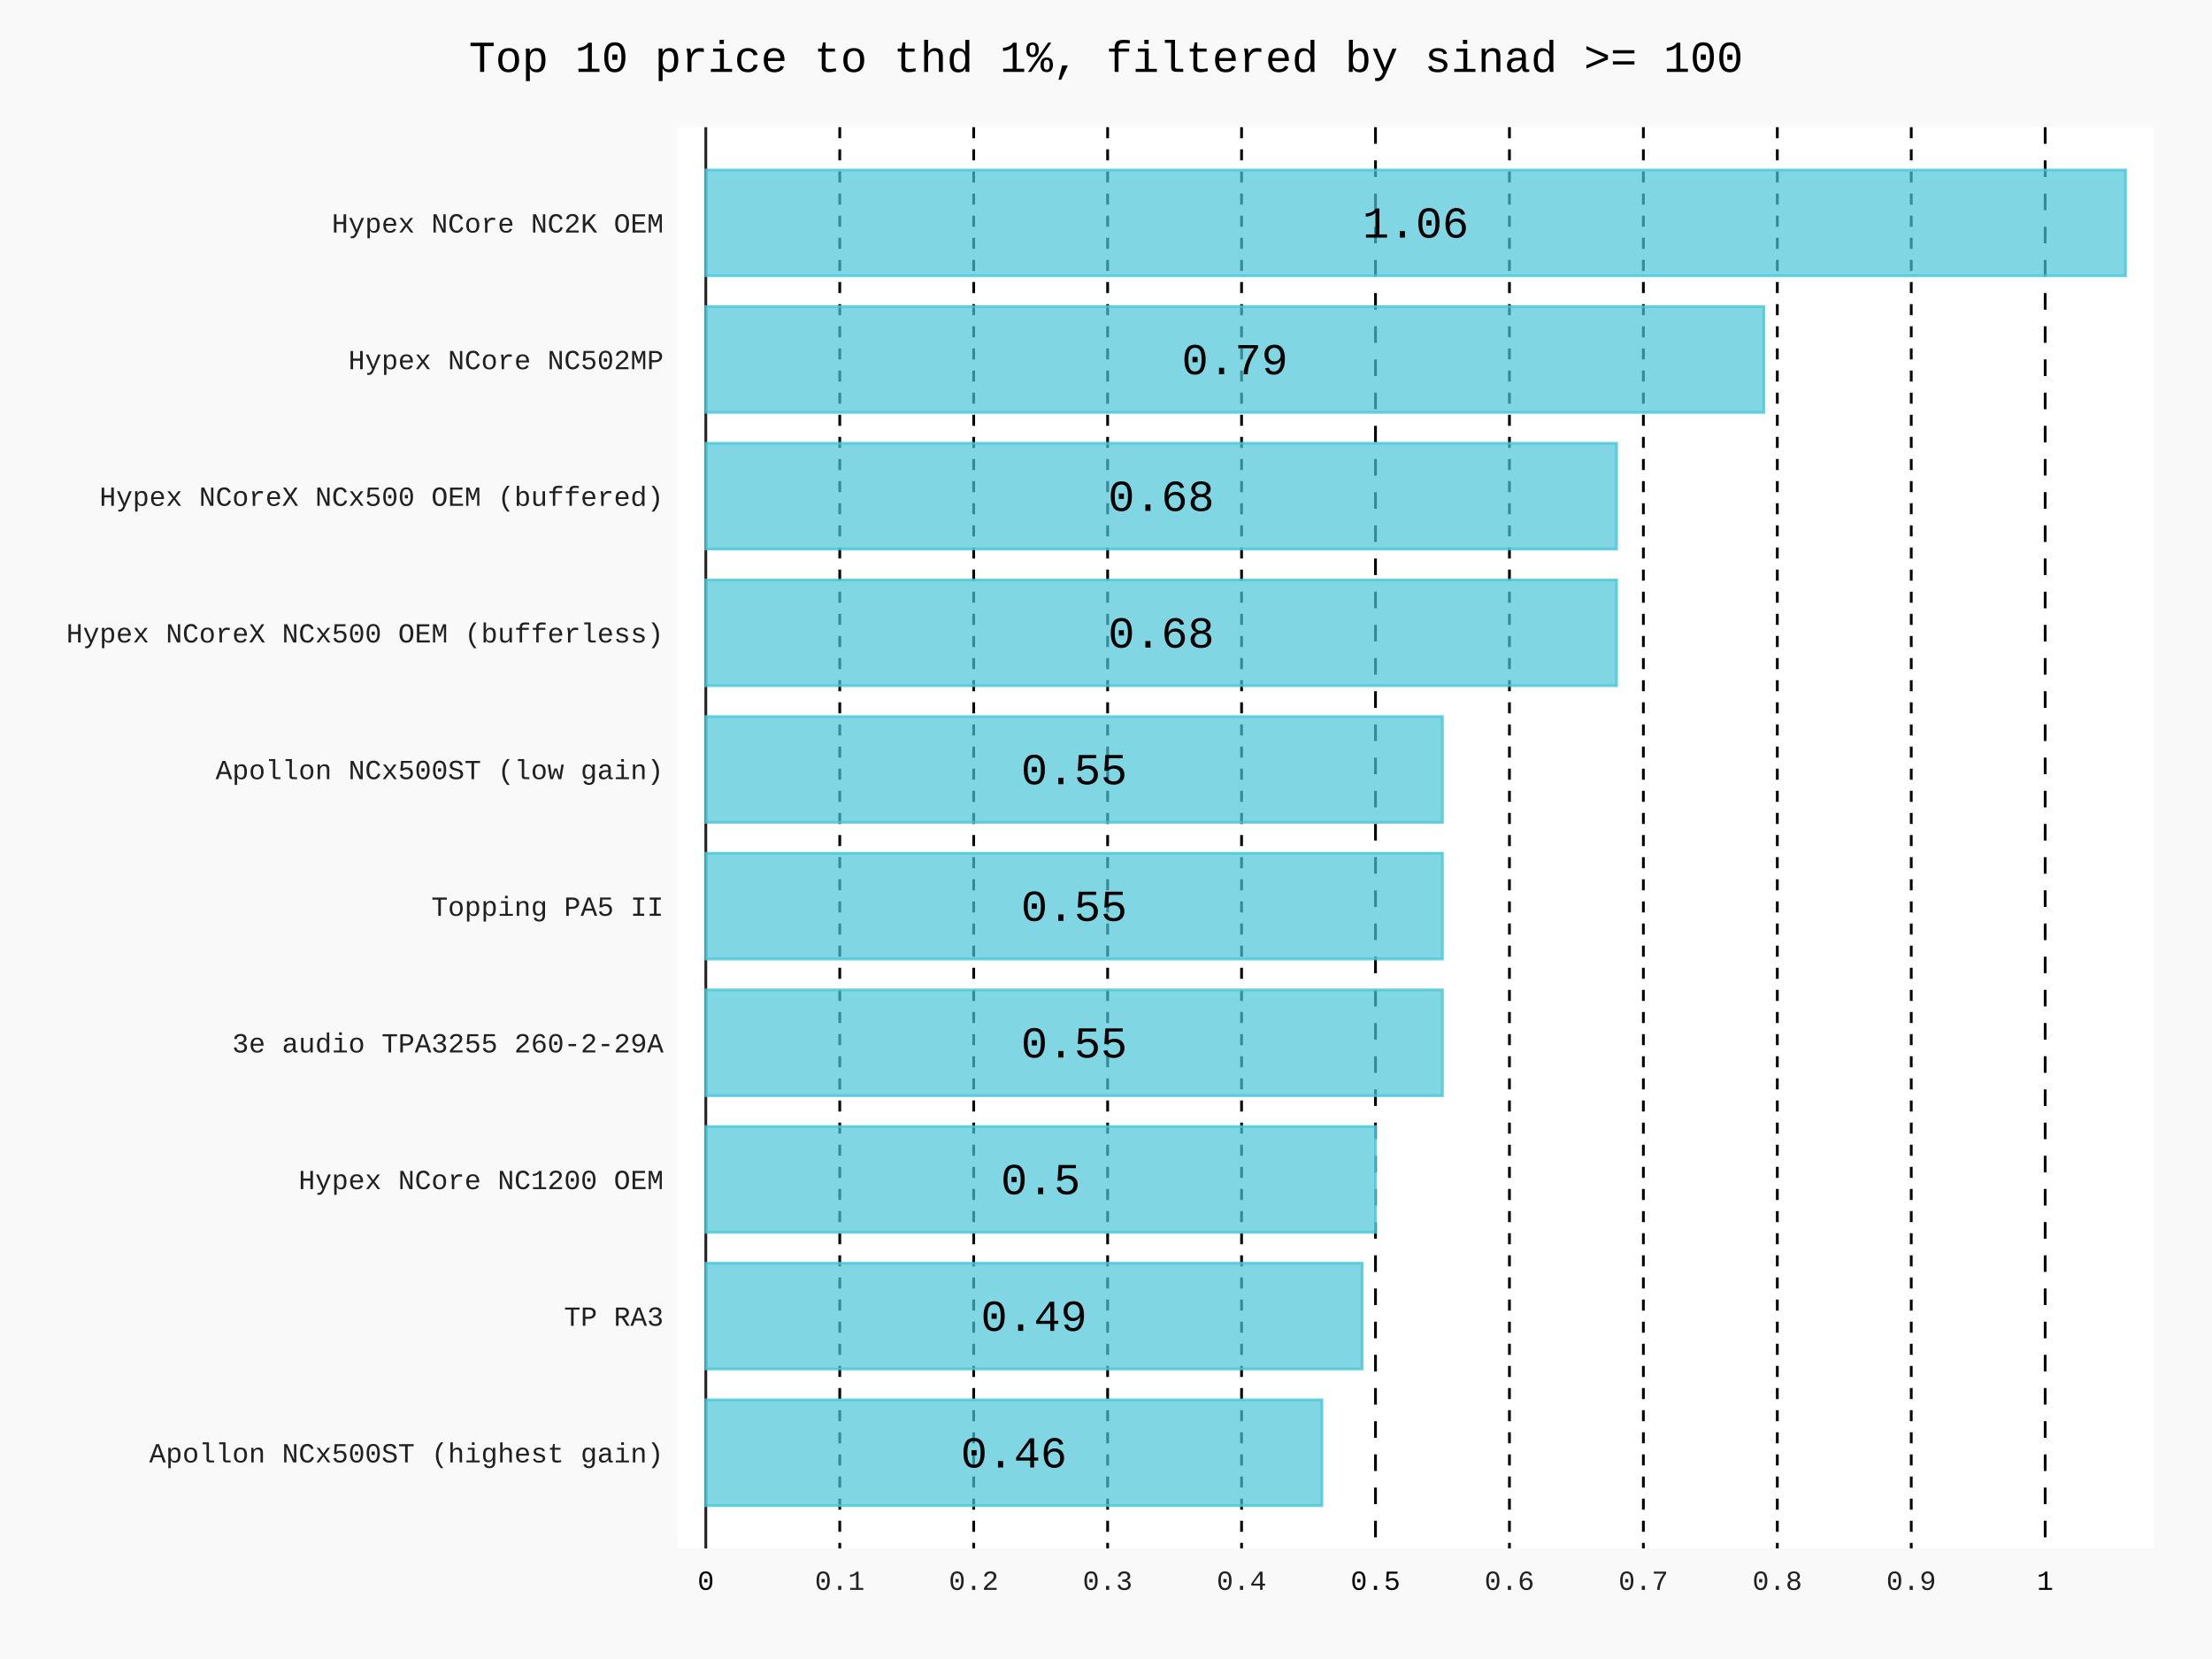
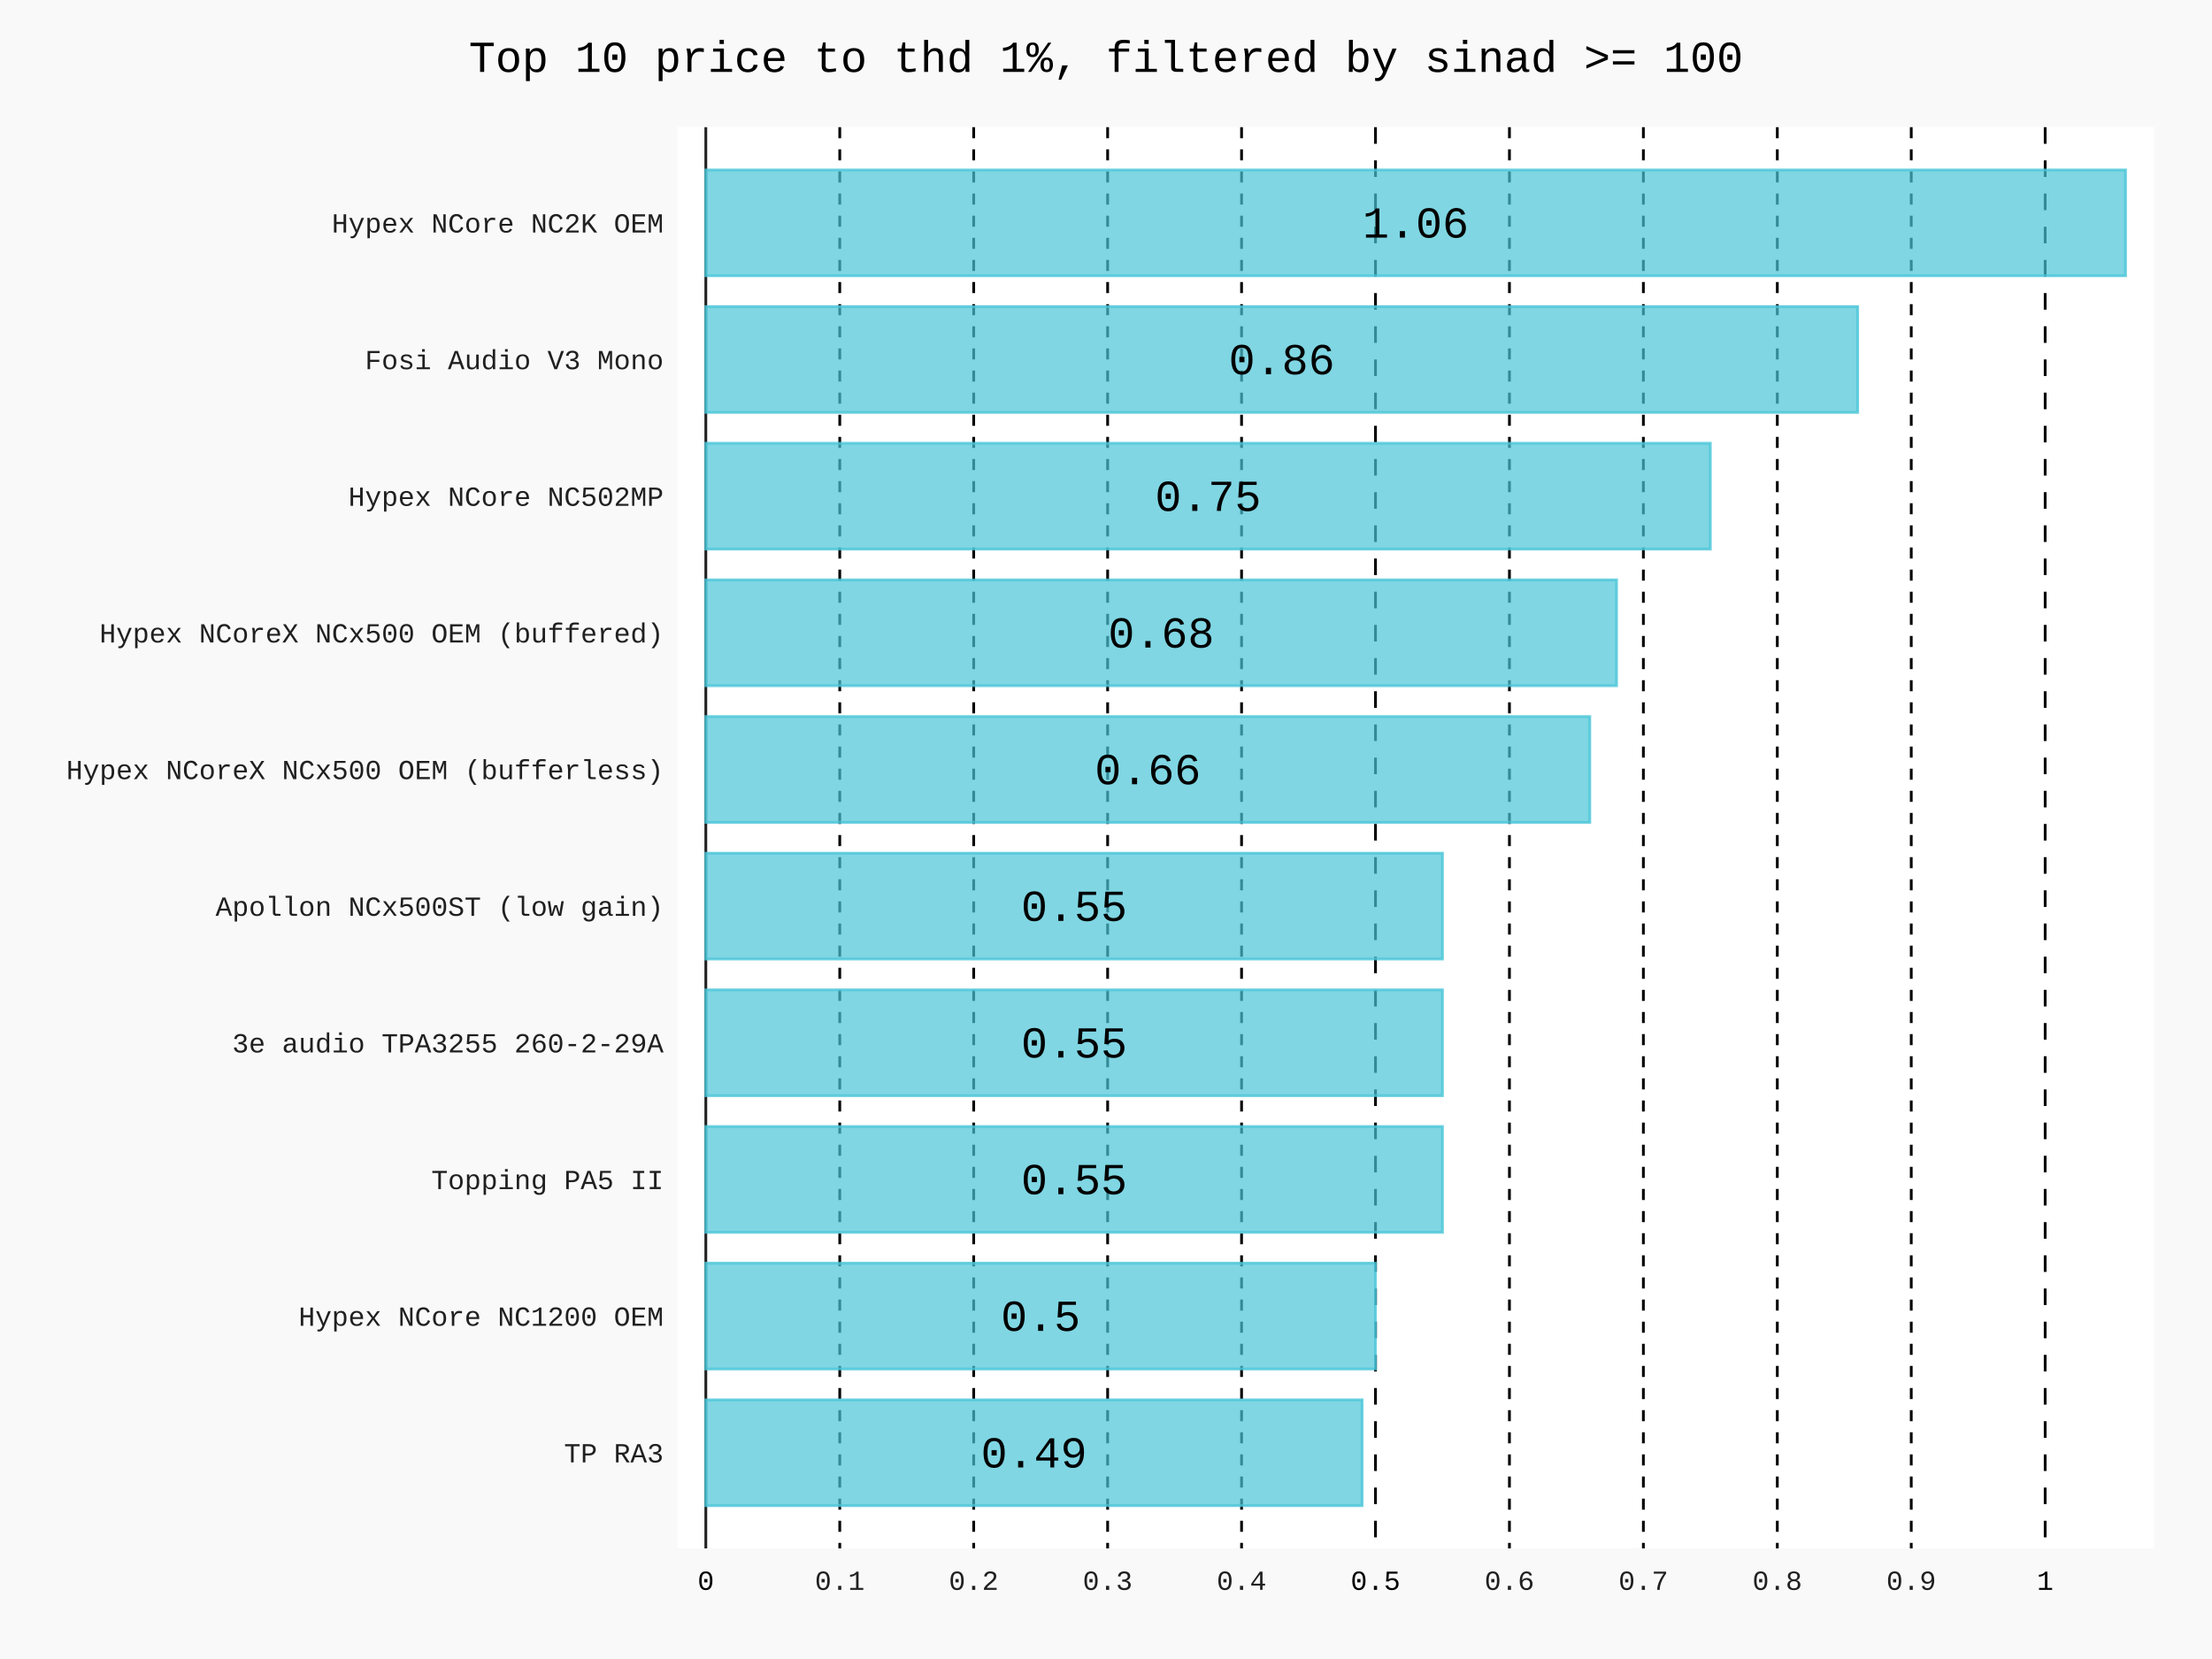
- <svg xmlns="http://www.w3.org/2000/svg" id="chart-ff5739fe-093f-4647-bbfe-beee00d7862d" class="pygal-chart" viewBox="0 0 800 600">
+ <svg xmlns="http://www.w3.org/2000/svg" id="chart-f7efbc43-2f20-4ac9-a22a-78b47851b5b4" class="pygal-chart" viewBox="0 0 800 600">
  <defs>
-     <style type="text/css">#chart-ff5739fe-093f-4647-bbfe-beee00d7862d{-webkit-user-select:none;-webkit-font-smoothing:antialiased;font-family:Consolas,"Liberation Mono",Menlo,Courier,monospace}#chart-ff5739fe-093f-4647-bbfe-beee00d7862d .title{font-family:Consolas,"Liberation Mono",Menlo,Courier,monospace;font-size:16px}#chart-ff5739fe-093f-4647-bbfe-beee00d7862d .legends .legend text{font-family:Consolas,"Liberation Mono",Menlo,Courier,monospace;font-size:14px}#chart-ff5739fe-093f-4647-bbfe-beee00d7862d .axis text{font-family:Consolas,"Liberation Mono",Menlo,Courier,monospace;font-size:10px}#chart-ff5739fe-093f-4647-bbfe-beee00d7862d .axis text.major{font-family:Consolas,"Liberation Mono",Menlo,Courier,monospace;font-size:10px}#chart-ff5739fe-093f-4647-bbfe-beee00d7862d .text-overlay text.value{font-family:Consolas,"Liberation Mono",Menlo,Courier,monospace;font-size:16px}#chart-ff5739fe-093f-4647-bbfe-beee00d7862d .text-overlay text.label{font-family:Consolas,"Liberation Mono",Menlo,Courier,monospace;font-size:10px}#chart-ff5739fe-093f-4647-bbfe-beee00d7862d .tooltip{font-family:Consolas,"Liberation Mono",Menlo,Courier,monospace;font-size:14px}#chart-ff5739fe-093f-4647-bbfe-beee00d7862d text.no_data{font-family:Consolas,"Liberation Mono",Menlo,Courier,monospace;font-size:64px}
- #chart-ff5739fe-093f-4647-bbfe-beee00d7862d{background-color:rgba(249,249,249,1)}#chart-ff5739fe-093f-4647-bbfe-beee00d7862d path,#chart-ff5739fe-093f-4647-bbfe-beee00d7862d line,#chart-ff5739fe-093f-4647-bbfe-beee00d7862d rect,#chart-ff5739fe-093f-4647-bbfe-beee00d7862d circle{-webkit-transition:150ms;-moz-transition:150ms;transition:150ms}#chart-ff5739fe-093f-4647-bbfe-beee00d7862d .graph &gt; .background{fill:rgba(249,249,249,1)}#chart-ff5739fe-093f-4647-bbfe-beee00d7862d .plot &gt; .background{fill:rgba(255,255,255,1)}#chart-ff5739fe-093f-4647-bbfe-beee00d7862d .graph{fill:rgba(0,0,0,.87)}#chart-ff5739fe-093f-4647-bbfe-beee00d7862d text.no_data{fill:rgba(0,0,0,1)}#chart-ff5739fe-093f-4647-bbfe-beee00d7862d .title{fill:rgba(0,0,0,1)}#chart-ff5739fe-093f-4647-bbfe-beee00d7862d .legends .legend text{fill:rgba(0,0,0,.87)}#chart-ff5739fe-093f-4647-bbfe-beee00d7862d .legends .legend:hover text{fill:rgba(0,0,0,1)}#chart-ff5739fe-093f-4647-bbfe-beee00d7862d .axis .line{stroke:rgba(0,0,0,1)}#chart-ff5739fe-093f-4647-bbfe-beee00d7862d .axis .guide.line{stroke:rgba(0,0,0,.54)}#chart-ff5739fe-093f-4647-bbfe-beee00d7862d .axis .major.line{stroke:rgba(0,0,0,.87)}#chart-ff5739fe-093f-4647-bbfe-beee00d7862d .axis text.major{fill:rgba(0,0,0,1)}#chart-ff5739fe-093f-4647-bbfe-beee00d7862d .axis.y .guides:hover .guide.line,#chart-ff5739fe-093f-4647-bbfe-beee00d7862d .line-graph .axis.x .guides:hover .guide.line,#chart-ff5739fe-093f-4647-bbfe-beee00d7862d .stackedline-graph .axis.x .guides:hover .guide.line,#chart-ff5739fe-093f-4647-bbfe-beee00d7862d .xy-graph .axis.x .guides:hover .guide.line{stroke:rgba(0,0,0,1)}#chart-ff5739fe-093f-4647-bbfe-beee00d7862d .axis .guides:hover text{fill:rgba(0,0,0,1)}#chart-ff5739fe-093f-4647-bbfe-beee00d7862d .reactive{fill-opacity:.7;stroke-opacity:.8;stroke-width:1}#chart-ff5739fe-093f-4647-bbfe-beee00d7862d .ci{stroke:rgba(0,0,0,.87)}#chart-ff5739fe-093f-4647-bbfe-beee00d7862d .reactive.active,#chart-ff5739fe-093f-4647-bbfe-beee00d7862d .active .reactive{fill-opacity:.8;stroke-opacity:.9;stroke-width:4}#chart-ff5739fe-093f-4647-bbfe-beee00d7862d .ci .reactive.active{stroke-width:1.5}#chart-ff5739fe-093f-4647-bbfe-beee00d7862d .series text{fill:rgba(0,0,0,1)}#chart-ff5739fe-093f-4647-bbfe-beee00d7862d .tooltip rect{fill:rgba(255,255,255,1);stroke:rgba(0,0,0,1);-webkit-transition:opacity 150ms;-moz-transition:opacity 150ms;transition:opacity 150ms}#chart-ff5739fe-093f-4647-bbfe-beee00d7862d .tooltip .label{fill:rgba(0,0,0,.87)}#chart-ff5739fe-093f-4647-bbfe-beee00d7862d .tooltip .label{fill:rgba(0,0,0,.87)}#chart-ff5739fe-093f-4647-bbfe-beee00d7862d .tooltip .legend{font-size:.8em;fill:rgba(0,0,0,.54)}#chart-ff5739fe-093f-4647-bbfe-beee00d7862d .tooltip .x_label{font-size:.6em;fill:rgba(0,0,0,1)}#chart-ff5739fe-093f-4647-bbfe-beee00d7862d .tooltip .xlink{font-size:.5em;text-decoration:underline}#chart-ff5739fe-093f-4647-bbfe-beee00d7862d .tooltip .value{font-size:1.5em}#chart-ff5739fe-093f-4647-bbfe-beee00d7862d .bound{font-size:.5em}#chart-ff5739fe-093f-4647-bbfe-beee00d7862d .max-value{font-size:.75em;fill:rgba(0,0,0,.54)}#chart-ff5739fe-093f-4647-bbfe-beee00d7862d .map-element{fill:rgba(255,255,255,1);stroke:rgba(0,0,0,.54) !important}#chart-ff5739fe-093f-4647-bbfe-beee00d7862d .map-element .reactive{fill-opacity:inherit;stroke-opacity:inherit}#chart-ff5739fe-093f-4647-bbfe-beee00d7862d .color-0,#chart-ff5739fe-093f-4647-bbfe-beee00d7862d .color-0 a:visited{stroke:#4AC5D8;fill:#4AC5D8}#chart-ff5739fe-093f-4647-bbfe-beee00d7862d .text-overlay .color-0 text{fill:black}
- #chart-ff5739fe-093f-4647-bbfe-beee00d7862d text.no_data{text-anchor:middle}#chart-ff5739fe-093f-4647-bbfe-beee00d7862d .guide.line{fill:none}#chart-ff5739fe-093f-4647-bbfe-beee00d7862d .centered{text-anchor:middle}#chart-ff5739fe-093f-4647-bbfe-beee00d7862d .title{text-anchor:middle}#chart-ff5739fe-093f-4647-bbfe-beee00d7862d .legends .legend text{fill-opacity:1}#chart-ff5739fe-093f-4647-bbfe-beee00d7862d .axis.x text{text-anchor:middle}#chart-ff5739fe-093f-4647-bbfe-beee00d7862d .axis.x:not(.web) text[transform]{text-anchor:start}#chart-ff5739fe-093f-4647-bbfe-beee00d7862d .axis.x:not(.web) text[transform].backwards{text-anchor:end}#chart-ff5739fe-093f-4647-bbfe-beee00d7862d .axis.y text{text-anchor:end}#chart-ff5739fe-093f-4647-bbfe-beee00d7862d .axis.y text[transform].backwards{text-anchor:start}#chart-ff5739fe-093f-4647-bbfe-beee00d7862d .axis.y2 text{text-anchor:start}#chart-ff5739fe-093f-4647-bbfe-beee00d7862d .axis.y2 text[transform].backwards{text-anchor:end}#chart-ff5739fe-093f-4647-bbfe-beee00d7862d .axis .guide.line{stroke-dasharray:4,4;stroke:black}#chart-ff5739fe-093f-4647-bbfe-beee00d7862d .axis .major.guide.line{stroke-dasharray:6,6;stroke:black}#chart-ff5739fe-093f-4647-bbfe-beee00d7862d .horizontal .axis.y .guide.line,#chart-ff5739fe-093f-4647-bbfe-beee00d7862d .horizontal .axis.y2 .guide.line,#chart-ff5739fe-093f-4647-bbfe-beee00d7862d .vertical .axis.x .guide.line{opacity:0}#chart-ff5739fe-093f-4647-bbfe-beee00d7862d .horizontal .axis.always_show .guide.line,#chart-ff5739fe-093f-4647-bbfe-beee00d7862d .vertical .axis.always_show .guide.line{opacity:1 !important}#chart-ff5739fe-093f-4647-bbfe-beee00d7862d .axis.y .guides:hover .guide.line,#chart-ff5739fe-093f-4647-bbfe-beee00d7862d .axis.y2 .guides:hover .guide.line,#chart-ff5739fe-093f-4647-bbfe-beee00d7862d .axis.x .guides:hover .guide.line{opacity:1}#chart-ff5739fe-093f-4647-bbfe-beee00d7862d .axis .guides:hover text{opacity:1}#chart-ff5739fe-093f-4647-bbfe-beee00d7862d .nofill{fill:none}#chart-ff5739fe-093f-4647-bbfe-beee00d7862d .subtle-fill{fill-opacity:.2}#chart-ff5739fe-093f-4647-bbfe-beee00d7862d .dot{stroke-width:1px;fill-opacity:1;stroke-opacity:1}#chart-ff5739fe-093f-4647-bbfe-beee00d7862d .dot.active{stroke-width:5px}#chart-ff5739fe-093f-4647-bbfe-beee00d7862d .dot.negative{fill:transparent}#chart-ff5739fe-093f-4647-bbfe-beee00d7862d text,#chart-ff5739fe-093f-4647-bbfe-beee00d7862d tspan{stroke:none !important}#chart-ff5739fe-093f-4647-bbfe-beee00d7862d .series text.active{opacity:1}#chart-ff5739fe-093f-4647-bbfe-beee00d7862d .tooltip rect{fill-opacity:.95;stroke-width:.5}#chart-ff5739fe-093f-4647-bbfe-beee00d7862d .tooltip text{fill-opacity:1}#chart-ff5739fe-093f-4647-bbfe-beee00d7862d .showable{visibility:hidden}#chart-ff5739fe-093f-4647-bbfe-beee00d7862d .showable.shown{visibility:visible}#chart-ff5739fe-093f-4647-bbfe-beee00d7862d .gauge-background{fill:rgba(229,229,229,1);stroke:none}#chart-ff5739fe-093f-4647-bbfe-beee00d7862d .bg-lines{stroke:rgba(249,249,249,1);stroke-width:2px}</style>
+     <style type="text/css">#chart-f7efbc43-2f20-4ac9-a22a-78b47851b5b4{-webkit-user-select:none;-webkit-font-smoothing:antialiased;font-family:Consolas,"Liberation Mono",Menlo,Courier,monospace}#chart-f7efbc43-2f20-4ac9-a22a-78b47851b5b4 .title{font-family:Consolas,"Liberation Mono",Menlo,Courier,monospace;font-size:16px}#chart-f7efbc43-2f20-4ac9-a22a-78b47851b5b4 .legends .legend text{font-family:Consolas,"Liberation Mono",Menlo,Courier,monospace;font-size:14px}#chart-f7efbc43-2f20-4ac9-a22a-78b47851b5b4 .axis text{font-family:Consolas,"Liberation Mono",Menlo,Courier,monospace;font-size:10px}#chart-f7efbc43-2f20-4ac9-a22a-78b47851b5b4 .axis text.major{font-family:Consolas,"Liberation Mono",Menlo,Courier,monospace;font-size:10px}#chart-f7efbc43-2f20-4ac9-a22a-78b47851b5b4 .text-overlay text.value{font-family:Consolas,"Liberation Mono",Menlo,Courier,monospace;font-size:16px}#chart-f7efbc43-2f20-4ac9-a22a-78b47851b5b4 .text-overlay text.label{font-family:Consolas,"Liberation Mono",Menlo,Courier,monospace;font-size:10px}#chart-f7efbc43-2f20-4ac9-a22a-78b47851b5b4 .tooltip{font-family:Consolas,"Liberation Mono",Menlo,Courier,monospace;font-size:14px}#chart-f7efbc43-2f20-4ac9-a22a-78b47851b5b4 text.no_data{font-family:Consolas,"Liberation Mono",Menlo,Courier,monospace;font-size:64px}
+ #chart-f7efbc43-2f20-4ac9-a22a-78b47851b5b4{background-color:rgba(249,249,249,1)}#chart-f7efbc43-2f20-4ac9-a22a-78b47851b5b4 path,#chart-f7efbc43-2f20-4ac9-a22a-78b47851b5b4 line,#chart-f7efbc43-2f20-4ac9-a22a-78b47851b5b4 rect,#chart-f7efbc43-2f20-4ac9-a22a-78b47851b5b4 circle{-webkit-transition:150ms;-moz-transition:150ms;transition:150ms}#chart-f7efbc43-2f20-4ac9-a22a-78b47851b5b4 .graph &gt; .background{fill:rgba(249,249,249,1)}#chart-f7efbc43-2f20-4ac9-a22a-78b47851b5b4 .plot &gt; .background{fill:rgba(255,255,255,1)}#chart-f7efbc43-2f20-4ac9-a22a-78b47851b5b4 .graph{fill:rgba(0,0,0,.87)}#chart-f7efbc43-2f20-4ac9-a22a-78b47851b5b4 text.no_data{fill:rgba(0,0,0,1)}#chart-f7efbc43-2f20-4ac9-a22a-78b47851b5b4 .title{fill:rgba(0,0,0,1)}#chart-f7efbc43-2f20-4ac9-a22a-78b47851b5b4 .legends .legend text{fill:rgba(0,0,0,.87)}#chart-f7efbc43-2f20-4ac9-a22a-78b47851b5b4 .legends .legend:hover text{fill:rgba(0,0,0,1)}#chart-f7efbc43-2f20-4ac9-a22a-78b47851b5b4 .axis .line{stroke:rgba(0,0,0,1)}#chart-f7efbc43-2f20-4ac9-a22a-78b47851b5b4 .axis .guide.line{stroke:rgba(0,0,0,.54)}#chart-f7efbc43-2f20-4ac9-a22a-78b47851b5b4 .axis .major.line{stroke:rgba(0,0,0,.87)}#chart-f7efbc43-2f20-4ac9-a22a-78b47851b5b4 .axis text.major{fill:rgba(0,0,0,1)}#chart-f7efbc43-2f20-4ac9-a22a-78b47851b5b4 .axis.y .guides:hover .guide.line,#chart-f7efbc43-2f20-4ac9-a22a-78b47851b5b4 .line-graph .axis.x .guides:hover .guide.line,#chart-f7efbc43-2f20-4ac9-a22a-78b47851b5b4 .stackedline-graph .axis.x .guides:hover .guide.line,#chart-f7efbc43-2f20-4ac9-a22a-78b47851b5b4 .xy-graph .axis.x .guides:hover .guide.line{stroke:rgba(0,0,0,1)}#chart-f7efbc43-2f20-4ac9-a22a-78b47851b5b4 .axis .guides:hover text{fill:rgba(0,0,0,1)}#chart-f7efbc43-2f20-4ac9-a22a-78b47851b5b4 .reactive{fill-opacity:.7;stroke-opacity:.8;stroke-width:1}#chart-f7efbc43-2f20-4ac9-a22a-78b47851b5b4 .ci{stroke:rgba(0,0,0,.87)}#chart-f7efbc43-2f20-4ac9-a22a-78b47851b5b4 .reactive.active,#chart-f7efbc43-2f20-4ac9-a22a-78b47851b5b4 .active .reactive{fill-opacity:.8;stroke-opacity:.9;stroke-width:4}#chart-f7efbc43-2f20-4ac9-a22a-78b47851b5b4 .ci .reactive.active{stroke-width:1.5}#chart-f7efbc43-2f20-4ac9-a22a-78b47851b5b4 .series text{fill:rgba(0,0,0,1)}#chart-f7efbc43-2f20-4ac9-a22a-78b47851b5b4 .tooltip rect{fill:rgba(255,255,255,1);stroke:rgba(0,0,0,1);-webkit-transition:opacity 150ms;-moz-transition:opacity 150ms;transition:opacity 150ms}#chart-f7efbc43-2f20-4ac9-a22a-78b47851b5b4 .tooltip .label{fill:rgba(0,0,0,.87)}#chart-f7efbc43-2f20-4ac9-a22a-78b47851b5b4 .tooltip .label{fill:rgba(0,0,0,.87)}#chart-f7efbc43-2f20-4ac9-a22a-78b47851b5b4 .tooltip .legend{font-size:.8em;fill:rgba(0,0,0,.54)}#chart-f7efbc43-2f20-4ac9-a22a-78b47851b5b4 .tooltip .x_label{font-size:.6em;fill:rgba(0,0,0,1)}#chart-f7efbc43-2f20-4ac9-a22a-78b47851b5b4 .tooltip .xlink{font-size:.5em;text-decoration:underline}#chart-f7efbc43-2f20-4ac9-a22a-78b47851b5b4 .tooltip .value{font-size:1.5em}#chart-f7efbc43-2f20-4ac9-a22a-78b47851b5b4 .bound{font-size:.5em}#chart-f7efbc43-2f20-4ac9-a22a-78b47851b5b4 .max-value{font-size:.75em;fill:rgba(0,0,0,.54)}#chart-f7efbc43-2f20-4ac9-a22a-78b47851b5b4 .map-element{fill:rgba(255,255,255,1);stroke:rgba(0,0,0,.54) !important}#chart-f7efbc43-2f20-4ac9-a22a-78b47851b5b4 .map-element .reactive{fill-opacity:inherit;stroke-opacity:inherit}#chart-f7efbc43-2f20-4ac9-a22a-78b47851b5b4 .color-0,#chart-f7efbc43-2f20-4ac9-a22a-78b47851b5b4 .color-0 a:visited{stroke:#4AC5D8;fill:#4AC5D8}#chart-f7efbc43-2f20-4ac9-a22a-78b47851b5b4 .text-overlay .color-0 text{fill:black}
+ #chart-f7efbc43-2f20-4ac9-a22a-78b47851b5b4 text.no_data{text-anchor:middle}#chart-f7efbc43-2f20-4ac9-a22a-78b47851b5b4 .guide.line{fill:none}#chart-f7efbc43-2f20-4ac9-a22a-78b47851b5b4 .centered{text-anchor:middle}#chart-f7efbc43-2f20-4ac9-a22a-78b47851b5b4 .title{text-anchor:middle}#chart-f7efbc43-2f20-4ac9-a22a-78b47851b5b4 .legends .legend text{fill-opacity:1}#chart-f7efbc43-2f20-4ac9-a22a-78b47851b5b4 .axis.x text{text-anchor:middle}#chart-f7efbc43-2f20-4ac9-a22a-78b47851b5b4 .axis.x:not(.web) text[transform]{text-anchor:start}#chart-f7efbc43-2f20-4ac9-a22a-78b47851b5b4 .axis.x:not(.web) text[transform].backwards{text-anchor:end}#chart-f7efbc43-2f20-4ac9-a22a-78b47851b5b4 .axis.y text{text-anchor:end}#chart-f7efbc43-2f20-4ac9-a22a-78b47851b5b4 .axis.y text[transform].backwards{text-anchor:start}#chart-f7efbc43-2f20-4ac9-a22a-78b47851b5b4 .axis.y2 text{text-anchor:start}#chart-f7efbc43-2f20-4ac9-a22a-78b47851b5b4 .axis.y2 text[transform].backwards{text-anchor:end}#chart-f7efbc43-2f20-4ac9-a22a-78b47851b5b4 .axis .guide.line{stroke-dasharray:4,4;stroke:black}#chart-f7efbc43-2f20-4ac9-a22a-78b47851b5b4 .axis .major.guide.line{stroke-dasharray:6,6;stroke:black}#chart-f7efbc43-2f20-4ac9-a22a-78b47851b5b4 .horizontal .axis.y .guide.line,#chart-f7efbc43-2f20-4ac9-a22a-78b47851b5b4 .horizontal .axis.y2 .guide.line,#chart-f7efbc43-2f20-4ac9-a22a-78b47851b5b4 .vertical .axis.x .guide.line{opacity:0}#chart-f7efbc43-2f20-4ac9-a22a-78b47851b5b4 .horizontal .axis.always_show .guide.line,#chart-f7efbc43-2f20-4ac9-a22a-78b47851b5b4 .vertical .axis.always_show .guide.line{opacity:1 !important}#chart-f7efbc43-2f20-4ac9-a22a-78b47851b5b4 .axis.y .guides:hover .guide.line,#chart-f7efbc43-2f20-4ac9-a22a-78b47851b5b4 .axis.y2 .guides:hover .guide.line,#chart-f7efbc43-2f20-4ac9-a22a-78b47851b5b4 .axis.x .guides:hover .guide.line{opacity:1}#chart-f7efbc43-2f20-4ac9-a22a-78b47851b5b4 .axis .guides:hover text{opacity:1}#chart-f7efbc43-2f20-4ac9-a22a-78b47851b5b4 .nofill{fill:none}#chart-f7efbc43-2f20-4ac9-a22a-78b47851b5b4 .subtle-fill{fill-opacity:.2}#chart-f7efbc43-2f20-4ac9-a22a-78b47851b5b4 .dot{stroke-width:1px;fill-opacity:1;stroke-opacity:1}#chart-f7efbc43-2f20-4ac9-a22a-78b47851b5b4 .dot.active{stroke-width:5px}#chart-f7efbc43-2f20-4ac9-a22a-78b47851b5b4 .dot.negative{fill:transparent}#chart-f7efbc43-2f20-4ac9-a22a-78b47851b5b4 text,#chart-f7efbc43-2f20-4ac9-a22a-78b47851b5b4 tspan{stroke:none !important}#chart-f7efbc43-2f20-4ac9-a22a-78b47851b5b4 .series text.active{opacity:1}#chart-f7efbc43-2f20-4ac9-a22a-78b47851b5b4 .tooltip rect{fill-opacity:.95;stroke-width:.5}#chart-f7efbc43-2f20-4ac9-a22a-78b47851b5b4 .tooltip text{fill-opacity:1}#chart-f7efbc43-2f20-4ac9-a22a-78b47851b5b4 .showable{visibility:hidden}#chart-f7efbc43-2f20-4ac9-a22a-78b47851b5b4 .showable.shown{visibility:visible}#chart-f7efbc43-2f20-4ac9-a22a-78b47851b5b4 .gauge-background{fill:rgba(229,229,229,1);stroke:none}#chart-f7efbc43-2f20-4ac9-a22a-78b47851b5b4 .bg-lines{stroke:rgba(249,249,249,1);stroke-width:2px}</style>
  </defs>
  <g class="graph horizontalbar-graph horizontal">
    <rect x="0" y="0" width="800" height="600" class="background" />
    <g transform="translate(245, 46)" class="plot">
      <rect x="0" y="0" width="534.0" height="514" class="background" />
      <g class="axis y">
        <g class="guides">
-           <text x="-5" y="482.904" class="">Apollon NCx500ST (highest gain)</text>
+           <text x="-5" y="482.904" class="">TP RA3</text>
        </g>
        <g class="guides">
-           <text x="-5" y="433.481" class="">TP RA3</text>
+           <text x="-5" y="433.481" class="">Hypex NCore NC1200 OEM</text>
        </g>
        <g class="guides">
-           <text x="-5" y="384.058" class="">Hypex NCore NC1200 OEM</text>
+           <text x="-5" y="384.058" class="">Topping PA5 II</text>
        </g>
        <g class="guides">
          <text x="-5" y="334.635" class="">3e audio TPA3255 260-2-29A</text>
        </g>
        <g class="guides">
-           <text x="-5" y="285.212" class="">Topping PA5 II</text>
+           <text x="-5" y="285.212" class="">Apollon NCx500ST (low gain)</text>
        </g>
        <g class="guides">
-           <text x="-5" y="235.788" class="">Apollon NCx500ST (low gain)</text>
+           <text x="-5" y="235.788" class="">Hypex NCoreX NCx500 OEM (bufferless)</text>
        </g>
        <g class="guides">
-           <text x="-5" y="186.365" class="">Hypex NCoreX NCx500 OEM (bufferless)</text>
+           <text x="-5" y="186.365" class="">Hypex NCoreX NCx500 OEM (buffered)</text>
        </g>
        <g class="guides">
-           <text x="-5" y="136.942" class="">Hypex NCoreX NCx500 OEM (buffered)</text>
+           <text x="-5" y="136.942" class="">Hypex NCore NC502MP</text>
        </g>
        <g class="guides">
-           <text x="-5" y="87.519" class="">Hypex NCore NC502MP</text>
+           <text x="-5" y="87.519" class="">Fosi Audio V3 Mono</text>
        </g>
        <g class="guides">
          <text x="-5" y="38.096" class="">Hypex NCore NC2K OEM</text>
        </g>
      </g>
      <g class="axis x always_show">
        <g class="guides">
          <path d="M10.269 0 v514" class="axis major line" />
          <text x="10.269" y="529.0" class="major">0</text>
        </g>
        <g class="guides">
          <path d="M58.709 0 v514" class="guide line" />
          <text x="58.709" y="529.0" class="">0.1</text>
        </g>
        <g class="guides">
          <path d="M107.149 0 v514" class="guide line" />
          <text x="107.149" y="529.0" class="">0.2</text>
        </g>
        <g class="guides">
          <path d="M155.589 0 v514" class="guide line" />
          <text x="155.589" y="529.0" class="">0.3</text>
        </g>
        <g class="guides">
          <path d="M204.028 0 v514" class="guide line" />
          <text x="204.028" y="529.0" class="">0.4</text>
        </g>
        <g class="guides">
          <path d="M252.468 0 v514" class="major guide line" />
          <text x="252.468" y="529.0" class="major">0.5</text>
        </g>
        <g class="guides">
          <path d="M300.908 0 v514" class="guide line" />
          <text x="300.908" y="529.0" class="">0.6</text>
        </g>
        <g class="guides">
          <path d="M349.348 0 v514" class="guide line" />
          <text x="349.348" y="529.0" class="">0.7</text>
        </g>
        <g class="guides">
          <path d="M397.787 0 v514" class="guide line" />
          <text x="397.787" y="529.0" class="">0.8</text>
        </g>
        <g class="guides">
          <path d="M446.227 0 v514" class="guide line" />
          <text x="446.227" y="529.0" class="">0.9</text>
        </g>
        <g class="guides">
          <path d="M494.667 0 v514" class="major guide line" />
          <text x="494.667" y="529.0" class="major">1</text>
        </g>
      </g>
      <g class="series serie-0 color-0">
        <g class="bars">
          <g class="bar">
-             <rect x="10.269" y="460.267" rx="0" ry="0" width="222.823" height="38.273" class="rect reactive tooltip-trigger" />
+             <rect x="10.269" y="460.267" rx="0" ry="0" width="237.355" height="38.273" class="rect reactive tooltip-trigger" />
          </g>
          <g class="bar">
-             <rect x="10.269" y="410.844" rx="0" ry="0" width="237.355" height="38.273" class="rect reactive tooltip-trigger" />
+             <rect x="10.269" y="410.844" rx="0" ry="0" width="242.199" height="38.273" class="rect reactive tooltip-trigger" />
          </g>
          <g class="bar">
-             <rect x="10.269" y="361.421" rx="0" ry="0" width="242.199" height="38.273" class="rect reactive tooltip-trigger" />
+             <rect x="10.269" y="361.421" rx="0" ry="0" width="266.419" height="38.273" class="rect reactive tooltip-trigger" />
          </g>
          <g class="bar">
            <rect x="10.269" y="311.998" rx="0" ry="0" width="266.419" height="38.273" class="rect reactive tooltip-trigger" />
          </g>
          <g class="bar">
            <rect x="10.269" y="262.575" rx="0" ry="0" width="266.419" height="38.273" class="rect reactive tooltip-trigger" />
          </g>
          <g class="bar">
-             <rect x="10.269" y="213.152" rx="0" ry="0" width="266.419" height="38.273" class="rect reactive tooltip-trigger" />
+             <rect x="10.269" y="213.152" rx="0" ry="0" width="319.702" height="38.273" class="rect reactive tooltip-trigger" />
          </g>
          <g class="bar">
            <rect x="10.269" y="163.729" rx="0" ry="0" width="329.39" height="38.273" class="rect reactive tooltip-trigger" />
          </g>
          <g class="bar">
-             <rect x="10.269" y="114.306" rx="0" ry="0" width="329.39" height="38.273" class="rect reactive tooltip-trigger" />
+             <rect x="10.269" y="114.306" rx="0" ry="0" width="363.298" height="38.273" class="rect reactive tooltip-trigger" />
          </g>
          <g class="bar">
-             <rect x="10.269" y="64.883" rx="0" ry="0" width="382.674" height="38.273" class="rect reactive tooltip-trigger" />
+             <rect x="10.269" y="64.883" rx="0" ry="0" width="416.582" height="38.273" class="rect reactive tooltip-trigger" />
          </g>
          <g class="bar">
            <rect x="10.269" y="15.46" rx="0" ry="0" width="513.462" height="38.273" class="rect reactive tooltip-trigger" />
          </g>
        </g>
      </g>
    </g>
    <g class="titles">
      <text x="400.0" y="26" class="title plot_title">Top 10 price to thd 1%, filtered by sinad &gt;= 100</text>
    </g>
    <g transform="translate(245, 46)" class="plot overlay">
      <g class="series serie-0 color-0" />
    </g>
    <g transform="translate(245, 46)" class="plot text-overlay">
      <g class="series serie-0 color-0">
-         <text text-anchor="middle" x="121.681" y="484.737" class="value">0.46</text>
-         <text text-anchor="middle" x="128.947" y="435.314" class="value">0.49</text>
-         <text text-anchor="middle" x="131.369" y="385.891" class="value">0.5</text>
+         <text text-anchor="middle" x="128.947" y="484.737" class="value">0.49</text>
+         <text text-anchor="middle" x="131.369" y="435.314" class="value">0.5</text>
+         <text text-anchor="middle" x="143.479" y="385.891" class="value">0.55</text>
        <text text-anchor="middle" x="143.479" y="336.468" class="value">0.55</text>
        <text text-anchor="middle" x="143.479" y="287.045" class="value">0.55</text>
-         <text text-anchor="middle" x="143.479" y="237.622" class="value">0.55</text>
+         <text text-anchor="middle" x="170.12" y="237.622" class="value">0.66</text>
        <text text-anchor="middle" x="174.964" y="188.199" class="value">0.68</text>
-         <text text-anchor="middle" x="174.964" y="138.776" class="value">0.68</text>
-         <text text-anchor="middle" x="201.606" y="89.353" class="value">0.79</text>
+         <text text-anchor="middle" x="191.918" y="138.776" class="value">0.75</text>
+         <text text-anchor="middle" x="218.56" y="89.353" class="value">0.86</text>
        <text text-anchor="middle" x="267" y="39.929" class="value">1.06</text>
      </g>
    </g>
    <g transform="translate(245, 46)" class="plot tooltip-overlay">
      <g transform="translate(0 0)" style="opacity: 0" class="tooltip">
        <rect rx="0" ry="0" width="0" height="0" class="tooltip-box" />
        <g class="text" />
      </g>
    </g>
  </g>
</svg>
